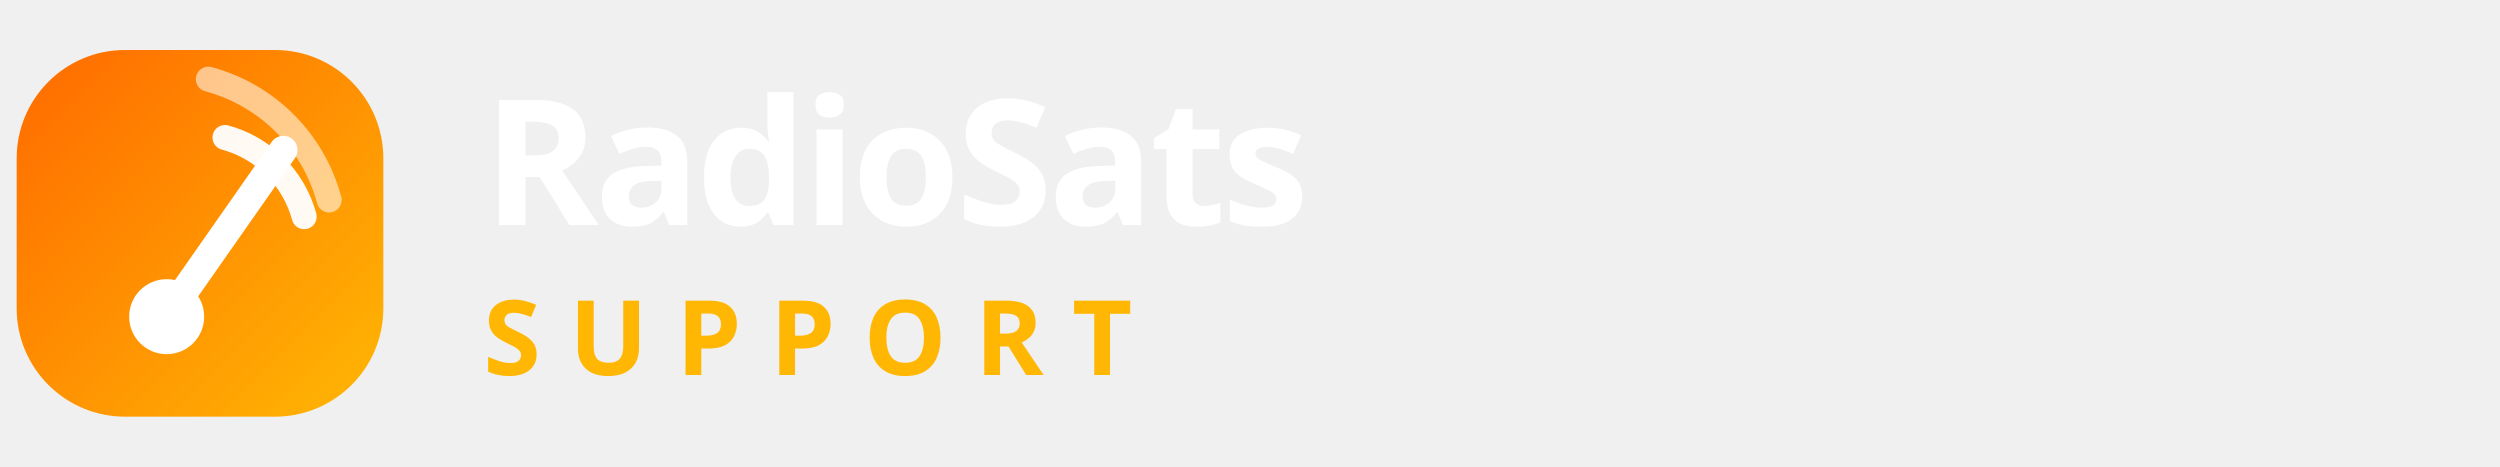
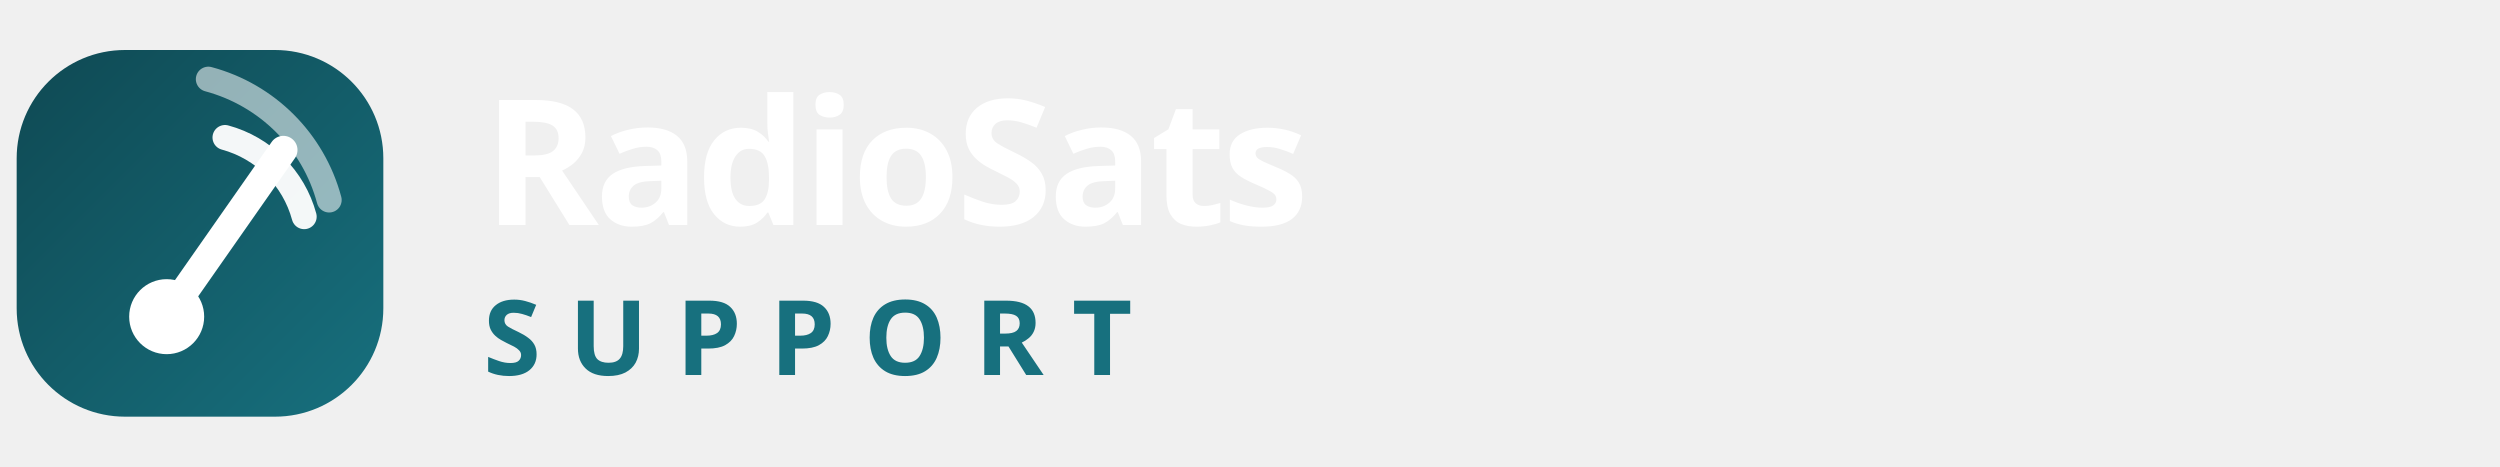
<svg xmlns="http://www.w3.org/2000/svg" viewBox="0 0 300 56" width="300" height="56" role="img" aria-label="RadioSats">
  <defs>
    <linearGradient id="gl" x1="0" y1="0" x2="1" y2="1">
-       <stop offset="0" stop-color="#ff6a00" />
-       <stop offset="1" stop-color="#ffb703" />
+       <stop offset="0" stop-color="#0F4953" />
+       <stop offset="1" stop-color="#17707E" />
    </linearGradient>
  </defs>
  <rect x="2" y="6" width="44" height="44" rx="13" fill="url(#gl)" />
  <circle cx="20" cy="38" r="4.5" fill="#fff" />
  <path d="M20 38 L34 18" stroke="#fff" stroke-width="3.4" stroke-linecap="round" />
  <path d="M27 16.5a13.5 13.5 0 0 1 9.5 9.5" fill="none" stroke="#fff" stroke-width="3" stroke-linecap="round" opacity=".95" />
  <path d="M25 9.5a20.5 20.5 0 0 1 14.5 14.5" fill="none" stroke="#fff" stroke-width="3" stroke-linecap="round" opacity=".55" />
  <text x="58" y="27" font-family="Manrope, Segoe UI, system-ui, sans-serif" font-size="21" font-weight="800" fill="#ffffff" letter-spacing="-.5">RadioSats</text>
-   <text x="58" y="45" font-family="Manrope, Segoe UI, system-ui, sans-serif" font-size="12.5" font-weight="700" fill="#ffb703" letter-spacing="3.4">SUPPORT</text>
+   <text x="58" y="45" font-family="Manrope, Segoe UI, system-ui, sans-serif" font-size="12.5" font-weight="700" fill="#17707E" letter-spacing="3.4">SUPPORT</text>
</svg>
